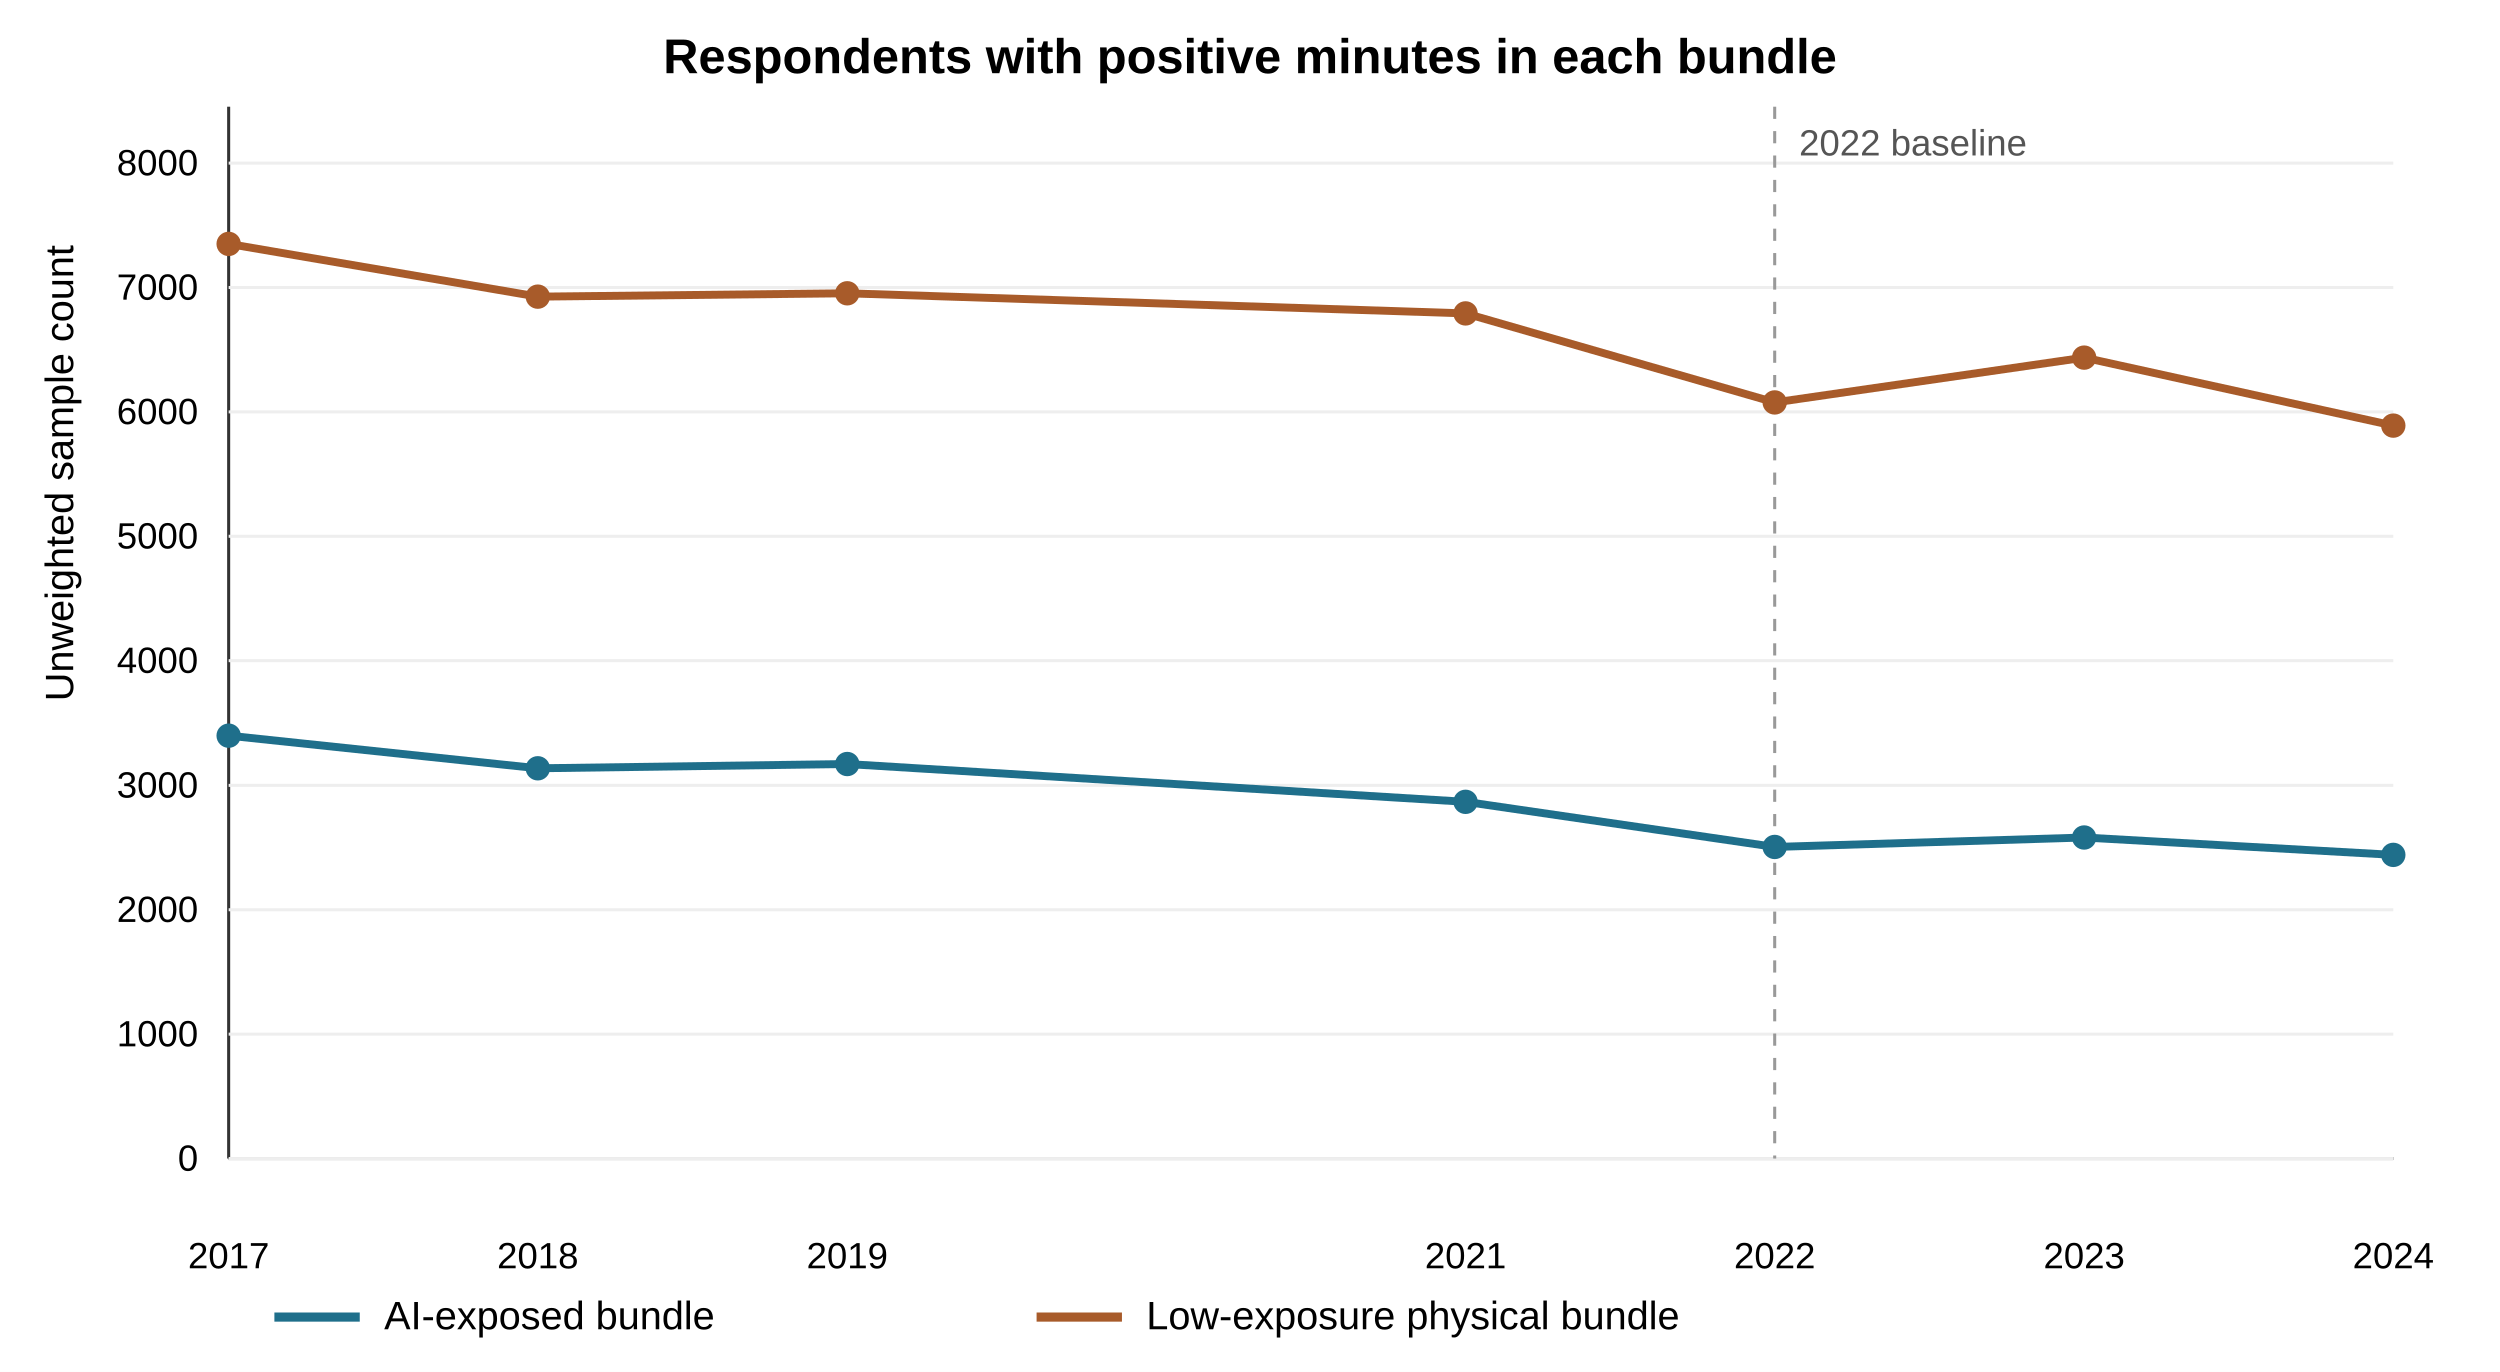
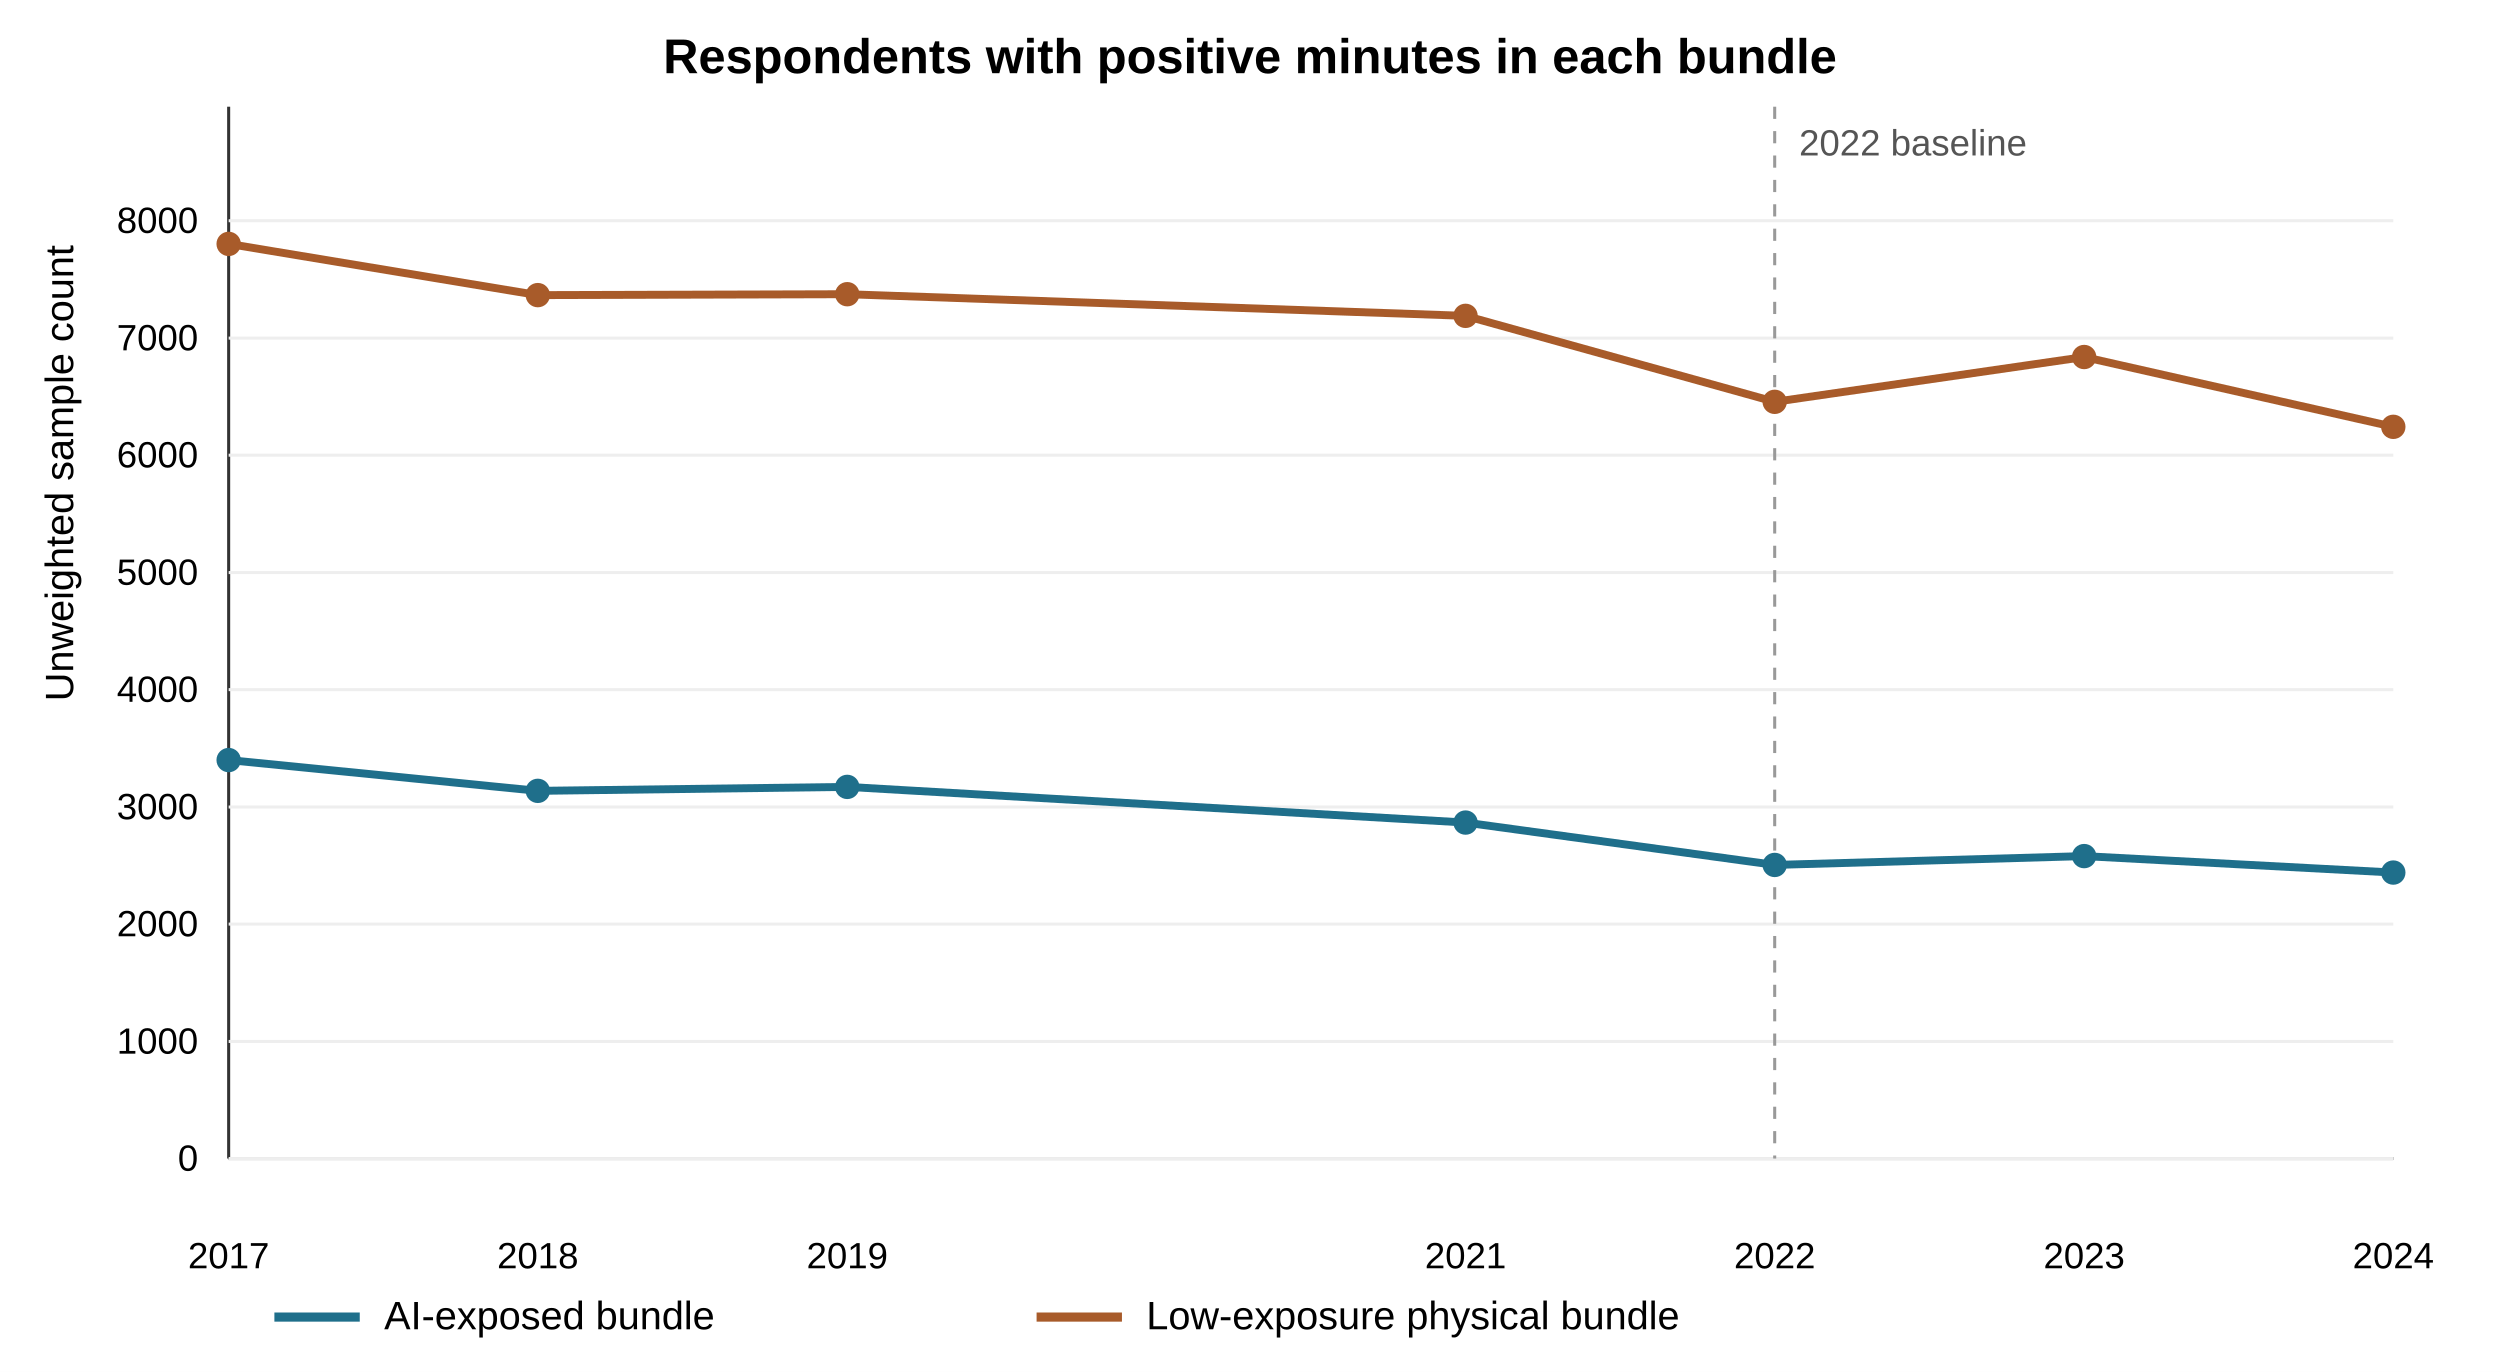
<svg xmlns="http://www.w3.org/2000/svg" width="820" height="450" viewBox="0 0 820 450">
  <rect width="100%" height="100%" fill="white" />
  <line x1="75" y1="35" x2="75" y2="380" stroke="#333" />
  <line x1="75" y1="380" x2="785" y2="380" stroke="#333" />
  <text x="410" y="24" text-anchor="middle" font-family="Arial" font-size="16" font-weight="bold">Respondents with positive minutes in each bundle</text>
  <text x="24" y="230" transform="rotate(-90 24 230)" font-family="Arial" font-size="13">Unweighted sample count</text>
  <line x1="75" y1="380.0" x2="785" y2="380.0" stroke="#eee" />
  <text x="65" y="384.0" text-anchor="end" font-family="Arial" font-size="12">0</text>
-   <line x1="75" y1="339.2" x2="785" y2="339.2" stroke="#eee" />
-   <text x="65" y="343.2" text-anchor="end" font-family="Arial" font-size="12">1000</text>
-   <line x1="75" y1="298.4" x2="785" y2="298.4" stroke="#eee" />
-   <text x="65" y="302.4" text-anchor="end" font-family="Arial" font-size="12">2000</text>
-   <line x1="75" y1="257.6" x2="785" y2="257.6" stroke="#eee" />
-   <text x="65" y="261.6" text-anchor="end" font-family="Arial" font-size="12">3000</text>
-   <line x1="75" y1="216.7" x2="785" y2="216.7" stroke="#eee" />
-   <text x="65" y="220.7" text-anchor="end" font-family="Arial" font-size="12">4000</text>
-   <line x1="75" y1="175.9" x2="785" y2="175.9" stroke="#eee" />
-   <text x="65" y="179.9" text-anchor="end" font-family="Arial" font-size="12">5000</text>
-   <line x1="75" y1="135.1" x2="785" y2="135.1" stroke="#eee" />
-   <text x="65" y="139.1" text-anchor="end" font-family="Arial" font-size="12">6000</text>
-   <line x1="75" y1="94.3" x2="785" y2="94.3" stroke="#eee" />
-   <text x="65" y="98.3" text-anchor="end" font-family="Arial" font-size="12">7000</text>
-   <line x1="75" y1="53.5" x2="785" y2="53.5" stroke="#eee" />
-   <text x="65" y="57.5" text-anchor="end" font-family="Arial" font-size="12">8000</text>
+   <line x1="75" y1="341.6" x2="785" y2="341.6" stroke="#eee" />
+   <text x="65" y="345.6" text-anchor="end" font-family="Arial" font-size="12">1000</text>
+   <line x1="75" y1="303.1" x2="785" y2="303.1" stroke="#eee" />
+   <text x="65" y="307.1" text-anchor="end" font-family="Arial" font-size="12">2000</text>
+   <line x1="75" y1="264.7" x2="785" y2="264.7" stroke="#eee" />
+   <text x="65" y="268.7" text-anchor="end" font-family="Arial" font-size="12">3000</text>
+   <line x1="75" y1="226.2" x2="785" y2="226.2" stroke="#eee" />
+   <text x="65" y="230.2" text-anchor="end" font-family="Arial" font-size="12">4000</text>
+   <line x1="75" y1="187.8" x2="785" y2="187.8" stroke="#eee" />
+   <text x="65" y="191.8" text-anchor="end" font-family="Arial" font-size="12">5000</text>
+   <line x1="75" y1="149.3" x2="785" y2="149.3" stroke="#eee" />
+   <text x="65" y="153.3" text-anchor="end" font-family="Arial" font-size="12">6000</text>
+   <line x1="75" y1="110.9" x2="785" y2="110.9" stroke="#eee" />
+   <text x="65" y="114.9" text-anchor="end" font-family="Arial" font-size="12">7000</text>
+   <line x1="75" y1="72.4" x2="785" y2="72.4" stroke="#eee" />
+   <text x="65" y="76.4" text-anchor="end" font-family="Arial" font-size="12">8000</text>
  <text x="75.0" y="416" text-anchor="middle" font-family="Arial" font-size="12">2017</text>
  <text x="176.4" y="416" text-anchor="middle" font-family="Arial" font-size="12">2018</text>
  <text x="277.9" y="416" text-anchor="middle" font-family="Arial" font-size="12">2019</text>
  <text x="480.7" y="416" text-anchor="middle" font-family="Arial" font-size="12">2021</text>
  <text x="582.1" y="416" text-anchor="middle" font-family="Arial" font-size="12">2022</text>
  <text x="683.6" y="416" text-anchor="middle" font-family="Arial" font-size="12">2023</text>
  <text x="785.0" y="416" text-anchor="middle" font-family="Arial" font-size="12">2024</text>
  <line x1="582.1" y1="35" x2="582.1" y2="380" stroke="#999" stroke-dasharray="4 4" />
  <text x="590.1" y="51" font-family="Arial" font-size="12" fill="#555">2022 baseline</text>
-   <polyline points="75.0,241.3 176.4,252.0 277.9,250.6 480.7,263.0 582.1,277.8 683.6,274.7 785.0,280.4" fill="none" stroke="#1f6f8b" stroke-width="2.6" />
-   <circle cx="75.0" cy="241.3" r="4" fill="#1f6f8b" />
-   <circle cx="176.4" cy="252.0" r="4" fill="#1f6f8b" />
-   <circle cx="277.9" cy="250.6" r="4" fill="#1f6f8b" />
-   <circle cx="480.7" cy="263.0" r="4" fill="#1f6f8b" />
-   <circle cx="582.1" cy="277.8" r="4" fill="#1f6f8b" />
-   <circle cx="683.6" cy="274.7" r="4" fill="#1f6f8b" />
-   <circle cx="785.0" cy="280.4" r="4" fill="#1f6f8b" />
+   <polyline points="75.0,249.3 176.4,259.4 277.9,258.1 480.7,269.8 582.1,283.7 683.6,280.8 785.0,286.2" fill="none" stroke="#1f6f8b" stroke-width="2.6" />
+   <circle cx="75.0" cy="249.3" r="4" fill="#1f6f8b" />
+   <circle cx="176.4" cy="259.4" r="4" fill="#1f6f8b" />
+   <circle cx="277.9" cy="258.1" r="4" fill="#1f6f8b" />
+   <circle cx="480.7" cy="269.8" r="4" fill="#1f6f8b" />
+   <circle cx="582.1" cy="283.7" r="4" fill="#1f6f8b" />
+   <circle cx="683.6" cy="280.8" r="4" fill="#1f6f8b" />
+   <circle cx="785.0" cy="286.2" r="4" fill="#1f6f8b" />
  <line x1="90" y1="432" x2="118" y2="432" stroke="#1f6f8b" stroke-width="3" />
  <text x="126" y="436" font-family="Arial" font-size="13">AI-exposed bundle</text>
-   <polyline points="75.0,80.0 176.4,97.3 277.9,96.2 480.7,102.8 582.1,132.0 683.6,117.3 785.0,139.6" fill="none" stroke="#a85b2a" stroke-width="2.6" />
+   <polyline points="75.0,80.0 176.4,96.8 277.9,96.5 480.7,103.6 582.1,131.8 683.6,117.1 785.0,140.0" fill="none" stroke="#a85b2a" stroke-width="2.6" />
  <circle cx="75.0" cy="80.0" r="4" fill="#a85b2a" />
-   <circle cx="176.4" cy="97.3" r="4" fill="#a85b2a" />
-   <circle cx="277.9" cy="96.2" r="4" fill="#a85b2a" />
-   <circle cx="480.7" cy="102.8" r="4" fill="#a85b2a" />
-   <circle cx="582.1" cy="132.0" r="4" fill="#a85b2a" />
-   <circle cx="683.6" cy="117.3" r="4" fill="#a85b2a" />
-   <circle cx="785.0" cy="139.6" r="4" fill="#a85b2a" />
+   <circle cx="176.4" cy="96.8" r="4" fill="#a85b2a" />
+   <circle cx="277.9" cy="96.5" r="4" fill="#a85b2a" />
+   <circle cx="480.7" cy="103.6" r="4" fill="#a85b2a" />
+   <circle cx="582.1" cy="131.8" r="4" fill="#a85b2a" />
+   <circle cx="683.6" cy="117.1" r="4" fill="#a85b2a" />
+   <circle cx="785.0" cy="140.0" r="4" fill="#a85b2a" />
  <line x1="340" y1="432" x2="368" y2="432" stroke="#a85b2a" stroke-width="3" />
  <text x="376" y="436" font-family="Arial" font-size="13">Low-exposure physical bundle</text>
</svg>
